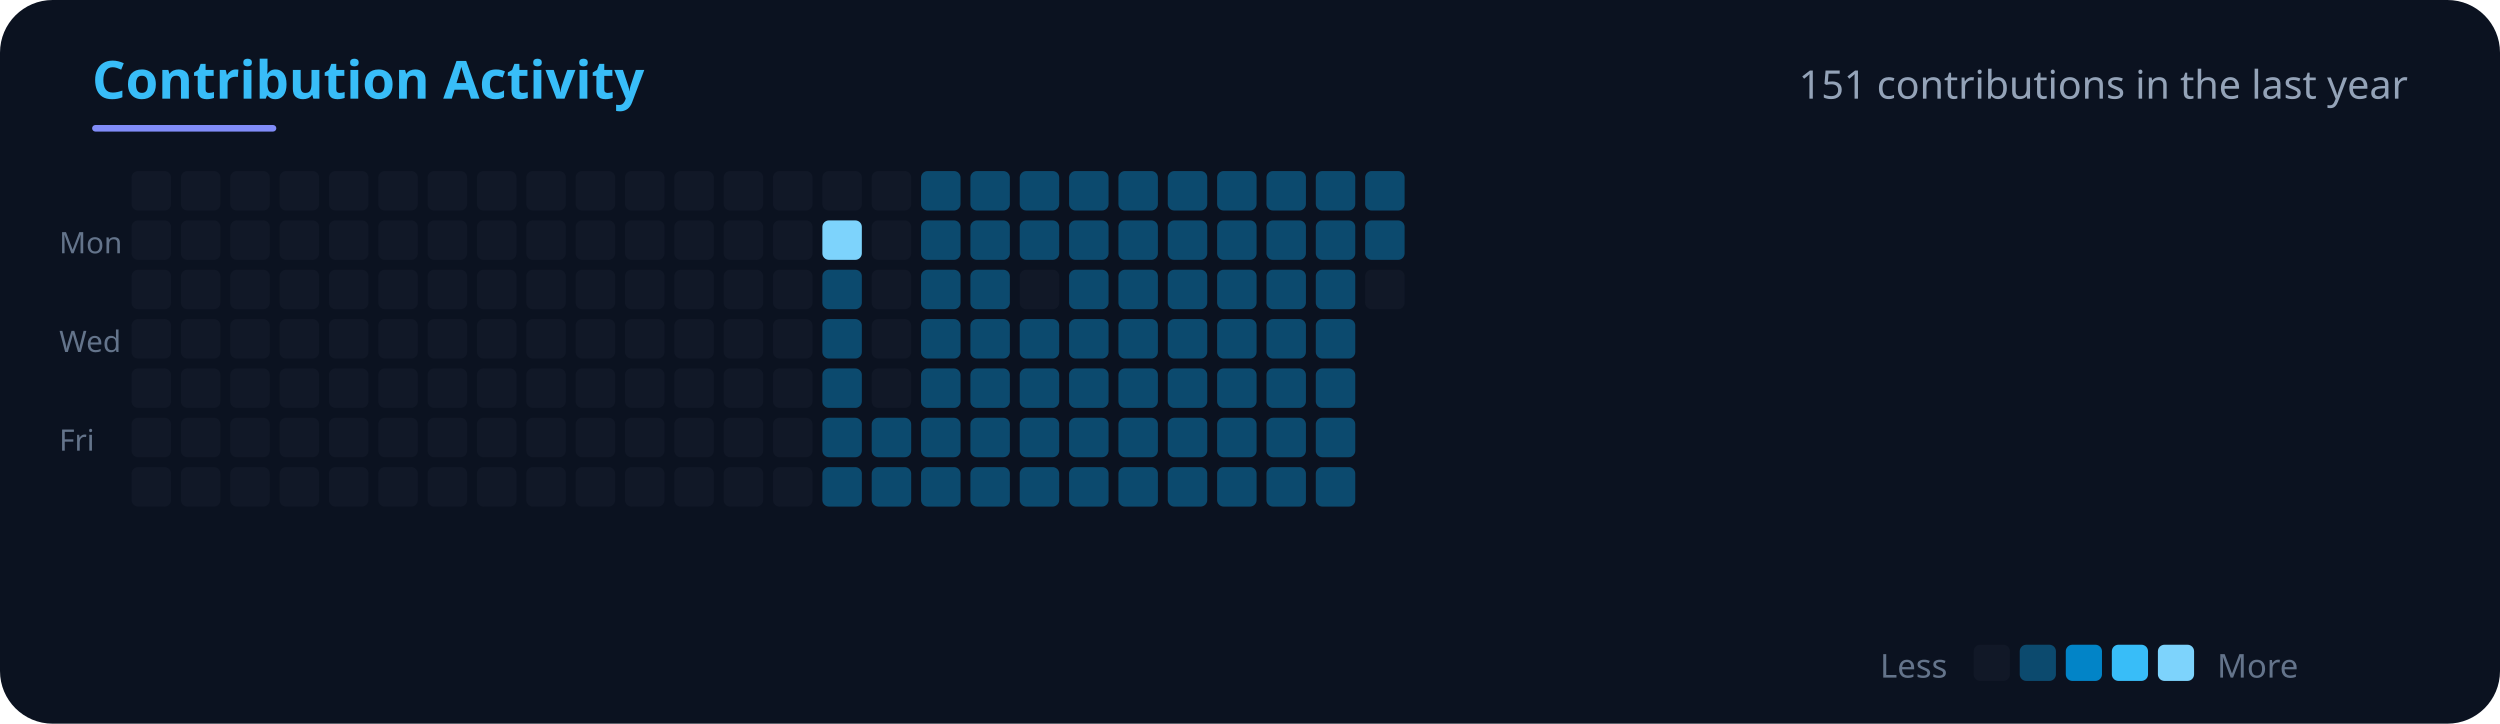
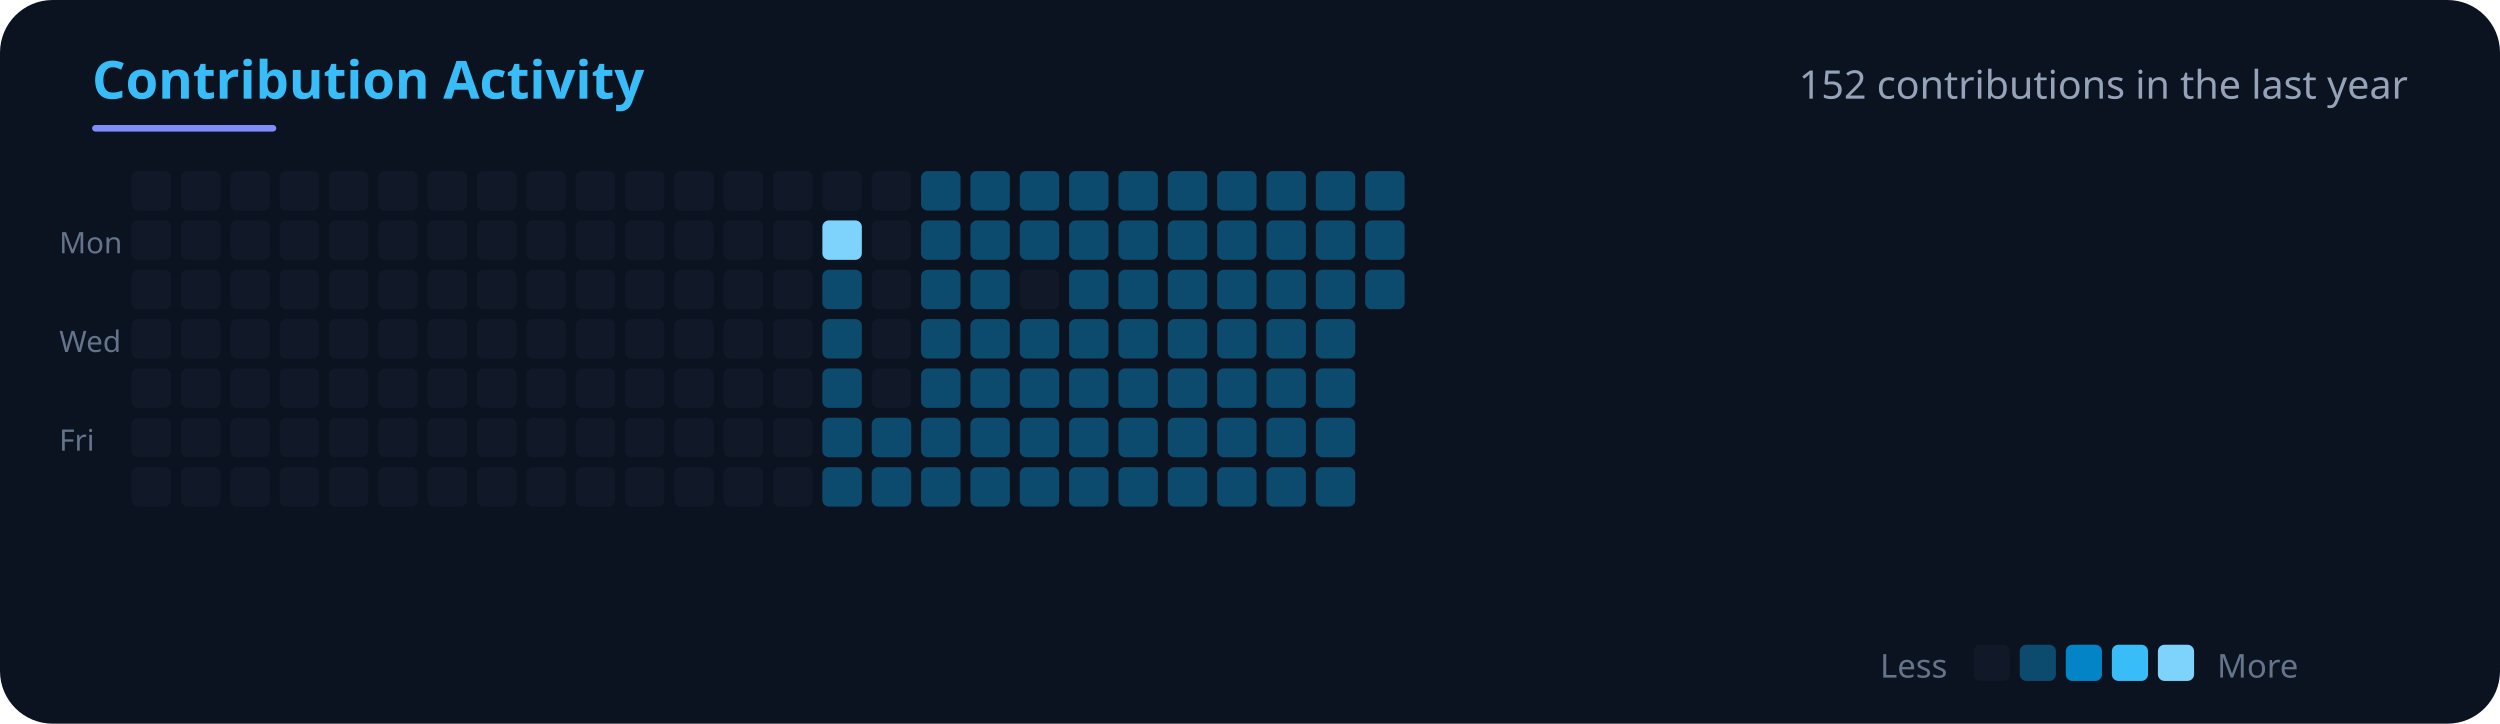
<svg xmlns="http://www.w3.org/2000/svg" width="760" height="220" viewBox="0 0 760 220" role="img">
  <rect width="100%" height="100%" rx="16" fill="#0B1220" />
  <text x="28" y="30" fill="#38BDF8" font-family="Segoe UI, Ubuntu, sans-serif" font-size="16" font-weight="700">Contribution Activity</text>
-   <text x="732" y="30" text-anchor="end" fill="#94A3B8" font-family="Segoe UI, Ubuntu, sans-serif" font-size="12">151 contributions in the last year</text>
+   <text x="732" y="30" text-anchor="end" fill="#94A3B8" font-family="Segoe UI, Ubuntu, sans-serif" font-size="12">152 contributions in the last year</text>
  <rect x="28" y="38" width="56" height="2" rx="1" fill="#818CF8" />
  <text x="18" y="77" fill="#64748B" font-family="Segoe UI, Ubuntu, sans-serif" font-size="9">Mon</text>
  <text x="18" y="107" fill="#64748B" font-family="Segoe UI, Ubuntu, sans-serif" font-size="9">Wed</text>
  <text x="18" y="137" fill="#64748B" font-family="Segoe UI, Ubuntu, sans-serif" font-size="9">Fri</text>
  <rect x="40" y="52" width="12" height="12" rx="2" fill="#111827" />
  <rect x="40" y="67" width="12" height="12" rx="2" fill="#111827" />
  <rect x="40" y="82" width="12" height="12" rx="2" fill="#111827" />
  <rect x="40" y="97" width="12" height="12" rx="2" fill="#111827" />
  <rect x="40" y="112" width="12" height="12" rx="2" fill="#111827" />
  <rect x="40" y="127" width="12" height="12" rx="2" fill="#111827" />
  <rect x="40" y="142" width="12" height="12" rx="2" fill="#111827" />
  <rect x="55" y="52" width="12" height="12" rx="2" fill="#111827" />
  <rect x="55" y="67" width="12" height="12" rx="2" fill="#111827" />
  <rect x="55" y="82" width="12" height="12" rx="2" fill="#111827" />
  <rect x="55" y="97" width="12" height="12" rx="2" fill="#111827" />
  <rect x="55" y="112" width="12" height="12" rx="2" fill="#111827" />
  <rect x="55" y="127" width="12" height="12" rx="2" fill="#111827" />
  <rect x="55" y="142" width="12" height="12" rx="2" fill="#111827" />
  <rect x="70" y="52" width="12" height="12" rx="2" fill="#111827" />
  <rect x="70" y="67" width="12" height="12" rx="2" fill="#111827" />
  <rect x="70" y="82" width="12" height="12" rx="2" fill="#111827" />
  <rect x="70" y="97" width="12" height="12" rx="2" fill="#111827" />
  <rect x="70" y="112" width="12" height="12" rx="2" fill="#111827" />
  <rect x="70" y="127" width="12" height="12" rx="2" fill="#111827" />
  <rect x="70" y="142" width="12" height="12" rx="2" fill="#111827" />
  <rect x="85" y="52" width="12" height="12" rx="2" fill="#111827" />
  <rect x="85" y="67" width="12" height="12" rx="2" fill="#111827" />
  <rect x="85" y="82" width="12" height="12" rx="2" fill="#111827" />
  <rect x="85" y="97" width="12" height="12" rx="2" fill="#111827" />
  <rect x="85" y="112" width="12" height="12" rx="2" fill="#111827" />
  <rect x="85" y="127" width="12" height="12" rx="2" fill="#111827" />
  <rect x="85" y="142" width="12" height="12" rx="2" fill="#111827" />
  <rect x="100" y="52" width="12" height="12" rx="2" fill="#111827" />
  <rect x="100" y="67" width="12" height="12" rx="2" fill="#111827" />
  <rect x="100" y="82" width="12" height="12" rx="2" fill="#111827" />
  <rect x="100" y="97" width="12" height="12" rx="2" fill="#111827" />
  <rect x="100" y="112" width="12" height="12" rx="2" fill="#111827" />
  <rect x="100" y="127" width="12" height="12" rx="2" fill="#111827" />
  <rect x="100" y="142" width="12" height="12" rx="2" fill="#111827" />
  <rect x="115" y="52" width="12" height="12" rx="2" fill="#111827" />
  <rect x="115" y="67" width="12" height="12" rx="2" fill="#111827" />
  <rect x="115" y="82" width="12" height="12" rx="2" fill="#111827" />
  <rect x="115" y="97" width="12" height="12" rx="2" fill="#111827" />
  <rect x="115" y="112" width="12" height="12" rx="2" fill="#111827" />
  <rect x="115" y="127" width="12" height="12" rx="2" fill="#111827" />
  <rect x="115" y="142" width="12" height="12" rx="2" fill="#111827" />
  <rect x="130" y="52" width="12" height="12" rx="2" fill="#111827" />
  <rect x="130" y="67" width="12" height="12" rx="2" fill="#111827" />
  <rect x="130" y="82" width="12" height="12" rx="2" fill="#111827" />
  <rect x="130" y="97" width="12" height="12" rx="2" fill="#111827" />
  <rect x="130" y="112" width="12" height="12" rx="2" fill="#111827" />
  <rect x="130" y="127" width="12" height="12" rx="2" fill="#111827" />
  <rect x="130" y="142" width="12" height="12" rx="2" fill="#111827" />
  <rect x="145" y="52" width="12" height="12" rx="2" fill="#111827" />
  <rect x="145" y="67" width="12" height="12" rx="2" fill="#111827" />
  <rect x="145" y="82" width="12" height="12" rx="2" fill="#111827" />
  <rect x="145" y="97" width="12" height="12" rx="2" fill="#111827" />
  <rect x="145" y="112" width="12" height="12" rx="2" fill="#111827" />
  <rect x="145" y="127" width="12" height="12" rx="2" fill="#111827" />
  <rect x="145" y="142" width="12" height="12" rx="2" fill="#111827" />
  <rect x="160" y="52" width="12" height="12" rx="2" fill="#111827" />
  <rect x="160" y="67" width="12" height="12" rx="2" fill="#111827" />
  <rect x="160" y="82" width="12" height="12" rx="2" fill="#111827" />
  <rect x="160" y="97" width="12" height="12" rx="2" fill="#111827" />
  <rect x="160" y="112" width="12" height="12" rx="2" fill="#111827" />
  <rect x="160" y="127" width="12" height="12" rx="2" fill="#111827" />
  <rect x="160" y="142" width="12" height="12" rx="2" fill="#111827" />
  <rect x="175" y="52" width="12" height="12" rx="2" fill="#111827" />
  <rect x="175" y="67" width="12" height="12" rx="2" fill="#111827" />
  <rect x="175" y="82" width="12" height="12" rx="2" fill="#111827" />
  <rect x="175" y="97" width="12" height="12" rx="2" fill="#111827" />
  <rect x="175" y="112" width="12" height="12" rx="2" fill="#111827" />
  <rect x="175" y="127" width="12" height="12" rx="2" fill="#111827" />
  <rect x="175" y="142" width="12" height="12" rx="2" fill="#111827" />
  <rect x="190" y="52" width="12" height="12" rx="2" fill="#111827" />
  <rect x="190" y="67" width="12" height="12" rx="2" fill="#111827" />
  <rect x="190" y="82" width="12" height="12" rx="2" fill="#111827" />
  <rect x="190" y="97" width="12" height="12" rx="2" fill="#111827" />
  <rect x="190" y="112" width="12" height="12" rx="2" fill="#111827" />
  <rect x="190" y="127" width="12" height="12" rx="2" fill="#111827" />
  <rect x="190" y="142" width="12" height="12" rx="2" fill="#111827" />
  <rect x="205" y="52" width="12" height="12" rx="2" fill="#111827" />
  <rect x="205" y="67" width="12" height="12" rx="2" fill="#111827" />
  <rect x="205" y="82" width="12" height="12" rx="2" fill="#111827" />
  <rect x="205" y="97" width="12" height="12" rx="2" fill="#111827" />
  <rect x="205" y="112" width="12" height="12" rx="2" fill="#111827" />
  <rect x="205" y="127" width="12" height="12" rx="2" fill="#111827" />
  <rect x="205" y="142" width="12" height="12" rx="2" fill="#111827" />
  <rect x="220" y="52" width="12" height="12" rx="2" fill="#111827" />
  <rect x="220" y="67" width="12" height="12" rx="2" fill="#111827" />
  <rect x="220" y="82" width="12" height="12" rx="2" fill="#111827" />
  <rect x="220" y="97" width="12" height="12" rx="2" fill="#111827" />
  <rect x="220" y="112" width="12" height="12" rx="2" fill="#111827" />
  <rect x="220" y="127" width="12" height="12" rx="2" fill="#111827" />
  <rect x="220" y="142" width="12" height="12" rx="2" fill="#111827" />
  <rect x="235" y="52" width="12" height="12" rx="2" fill="#111827" />
  <rect x="235" y="67" width="12" height="12" rx="2" fill="#111827" />
  <rect x="235" y="82" width="12" height="12" rx="2" fill="#111827" />
  <rect x="235" y="97" width="12" height="12" rx="2" fill="#111827" />
  <rect x="235" y="112" width="12" height="12" rx="2" fill="#111827" />
  <rect x="235" y="127" width="12" height="12" rx="2" fill="#111827" />
  <rect x="235" y="142" width="12" height="12" rx="2" fill="#111827" />
  <rect x="250" y="52" width="12" height="12" rx="2" fill="#111827" />
  <rect x="250" y="67" width="12" height="12" rx="2" fill="#7DD3FC" />
  <rect x="250" y="82" width="12" height="12" rx="2" fill="#0C4A6E" />
  <rect x="250" y="97" width="12" height="12" rx="2" fill="#0C4A6E" />
  <rect x="250" y="112" width="12" height="12" rx="2" fill="#0C4A6E" />
  <rect x="250" y="127" width="12" height="12" rx="2" fill="#0C4A6E" />
  <rect x="250" y="142" width="12" height="12" rx="2" fill="#0C4A6E" />
  <rect x="265" y="52" width="12" height="12" rx="2" fill="#111827" />
  <rect x="265" y="67" width="12" height="12" rx="2" fill="#111827" />
  <rect x="265" y="82" width="12" height="12" rx="2" fill="#111827" />
  <rect x="265" y="97" width="12" height="12" rx="2" fill="#111827" />
  <rect x="265" y="112" width="12" height="12" rx="2" fill="#111827" />
  <rect x="265" y="127" width="12" height="12" rx="2" fill="#0C4A6E" />
  <rect x="265" y="142" width="12" height="12" rx="2" fill="#0C4A6E" />
  <rect x="280" y="52" width="12" height="12" rx="2" fill="#0C4A6E" />
  <rect x="280" y="67" width="12" height="12" rx="2" fill="#0C4A6E" />
  <rect x="280" y="82" width="12" height="12" rx="2" fill="#0C4A6E" />
  <rect x="280" y="97" width="12" height="12" rx="2" fill="#0C4A6E" />
  <rect x="280" y="112" width="12" height="12" rx="2" fill="#0C4A6E" />
  <rect x="280" y="127" width="12" height="12" rx="2" fill="#0C4A6E" />
  <rect x="280" y="142" width="12" height="12" rx="2" fill="#0C4A6E" />
  <rect x="295" y="52" width="12" height="12" rx="2" fill="#0C4A6E" />
  <rect x="295" y="67" width="12" height="12" rx="2" fill="#0C4A6E" />
  <rect x="295" y="82" width="12" height="12" rx="2" fill="#0C4A6E" />
  <rect x="295" y="97" width="12" height="12" rx="2" fill="#0C4A6E" />
  <rect x="295" y="112" width="12" height="12" rx="2" fill="#0C4A6E" />
  <rect x="295" y="127" width="12" height="12" rx="2" fill="#0C4A6E" />
  <rect x="295" y="142" width="12" height="12" rx="2" fill="#0C4A6E" />
  <rect x="310" y="52" width="12" height="12" rx="2" fill="#0C4A6E" />
  <rect x="310" y="67" width="12" height="12" rx="2" fill="#0C4A6E" />
  <rect x="310" y="82" width="12" height="12" rx="2" fill="#111827" />
  <rect x="310" y="97" width="12" height="12" rx="2" fill="#0C4A6E" />
  <rect x="310" y="112" width="12" height="12" rx="2" fill="#0C4A6E" />
  <rect x="310" y="127" width="12" height="12" rx="2" fill="#0C4A6E" />
  <rect x="310" y="142" width="12" height="12" rx="2" fill="#0C4A6E" />
  <rect x="325" y="52" width="12" height="12" rx="2" fill="#0C4A6E" />
  <rect x="325" y="67" width="12" height="12" rx="2" fill="#0C4A6E" />
  <rect x="325" y="82" width="12" height="12" rx="2" fill="#0C4A6E" />
  <rect x="325" y="97" width="12" height="12" rx="2" fill="#0C4A6E" />
  <rect x="325" y="112" width="12" height="12" rx="2" fill="#0C4A6E" />
  <rect x="325" y="127" width="12" height="12" rx="2" fill="#0C4A6E" />
  <rect x="325" y="142" width="12" height="12" rx="2" fill="#0C4A6E" />
  <rect x="340" y="52" width="12" height="12" rx="2" fill="#0C4A6E" />
  <rect x="340" y="67" width="12" height="12" rx="2" fill="#0C4A6E" />
  <rect x="340" y="82" width="12" height="12" rx="2" fill="#0C4A6E" />
  <rect x="340" y="97" width="12" height="12" rx="2" fill="#0C4A6E" />
  <rect x="340" y="112" width="12" height="12" rx="2" fill="#0C4A6E" />
  <rect x="340" y="127" width="12" height="12" rx="2" fill="#0C4A6E" />
  <rect x="340" y="142" width="12" height="12" rx="2" fill="#0C4A6E" />
  <rect x="355" y="52" width="12" height="12" rx="2" fill="#0C4A6E" />
  <rect x="355" y="67" width="12" height="12" rx="2" fill="#0C4A6E" />
  <rect x="355" y="82" width="12" height="12" rx="2" fill="#0C4A6E" />
  <rect x="355" y="97" width="12" height="12" rx="2" fill="#0C4A6E" />
  <rect x="355" y="112" width="12" height="12" rx="2" fill="#0C4A6E" />
  <rect x="355" y="127" width="12" height="12" rx="2" fill="#0C4A6E" />
  <rect x="355" y="142" width="12" height="12" rx="2" fill="#0C4A6E" />
  <rect x="370" y="52" width="12" height="12" rx="2" fill="#0C4A6E" />
  <rect x="370" y="67" width="12" height="12" rx="2" fill="#0C4A6E" />
  <rect x="370" y="82" width="12" height="12" rx="2" fill="#0C4A6E" />
  <rect x="370" y="97" width="12" height="12" rx="2" fill="#0C4A6E" />
  <rect x="370" y="112" width="12" height="12" rx="2" fill="#0C4A6E" />
  <rect x="370" y="127" width="12" height="12" rx="2" fill="#0C4A6E" />
  <rect x="370" y="142" width="12" height="12" rx="2" fill="#0C4A6E" />
  <rect x="385" y="52" width="12" height="12" rx="2" fill="#0C4A6E" />
  <rect x="385" y="67" width="12" height="12" rx="2" fill="#0C4A6E" />
  <rect x="385" y="82" width="12" height="12" rx="2" fill="#0C4A6E" />
  <rect x="385" y="97" width="12" height="12" rx="2" fill="#0C4A6E" />
  <rect x="385" y="112" width="12" height="12" rx="2" fill="#0C4A6E" />
  <rect x="385" y="127" width="12" height="12" rx="2" fill="#0C4A6E" />
  <rect x="385" y="142" width="12" height="12" rx="2" fill="#0C4A6E" />
  <rect x="400" y="52" width="12" height="12" rx="2" fill="#0C4A6E" />
  <rect x="400" y="67" width="12" height="12" rx="2" fill="#0C4A6E" />
  <rect x="400" y="82" width="12" height="12" rx="2" fill="#0C4A6E" />
  <rect x="400" y="97" width="12" height="12" rx="2" fill="#0C4A6E" />
  <rect x="400" y="112" width="12" height="12" rx="2" fill="#0C4A6E" />
  <rect x="400" y="127" width="12" height="12" rx="2" fill="#0C4A6E" />
  <rect x="400" y="142" width="12" height="12" rx="2" fill="#0C4A6E" />
  <rect x="415" y="52" width="12" height="12" rx="2" fill="#0C4A6E" />
  <rect x="415" y="67" width="12" height="12" rx="2" fill="#0C4A6E" />
-   <rect x="415" y="82" width="12" height="12" rx="2" fill="#111827" />
+   <rect x="415" y="82" width="12" height="12" rx="2" fill="#0C4A6E" />
  <text x="592" y="206" text-anchor="end" fill="#64748B" font-size="10" font-family="Segoe UI, Ubuntu, sans-serif">Less</text>
  <rect x="600" y="196" width="11" height="11" rx="2" fill="#111827" />
  <rect x="614" y="196" width="11" height="11" rx="2" fill="#0C4A6E" />
  <rect x="628" y="196" width="11" height="11" rx="2" fill="#0284C7" />
  <rect x="642" y="196" width="11" height="11" rx="2" fill="#38BDF8" />
  <rect x="656" y="196" width="11" height="11" rx="2" fill="#7DD3FC" />
  <text x="674" y="206" fill="#64748B" font-size="10" font-family="Segoe UI, Ubuntu, sans-serif">More</text>
</svg>
